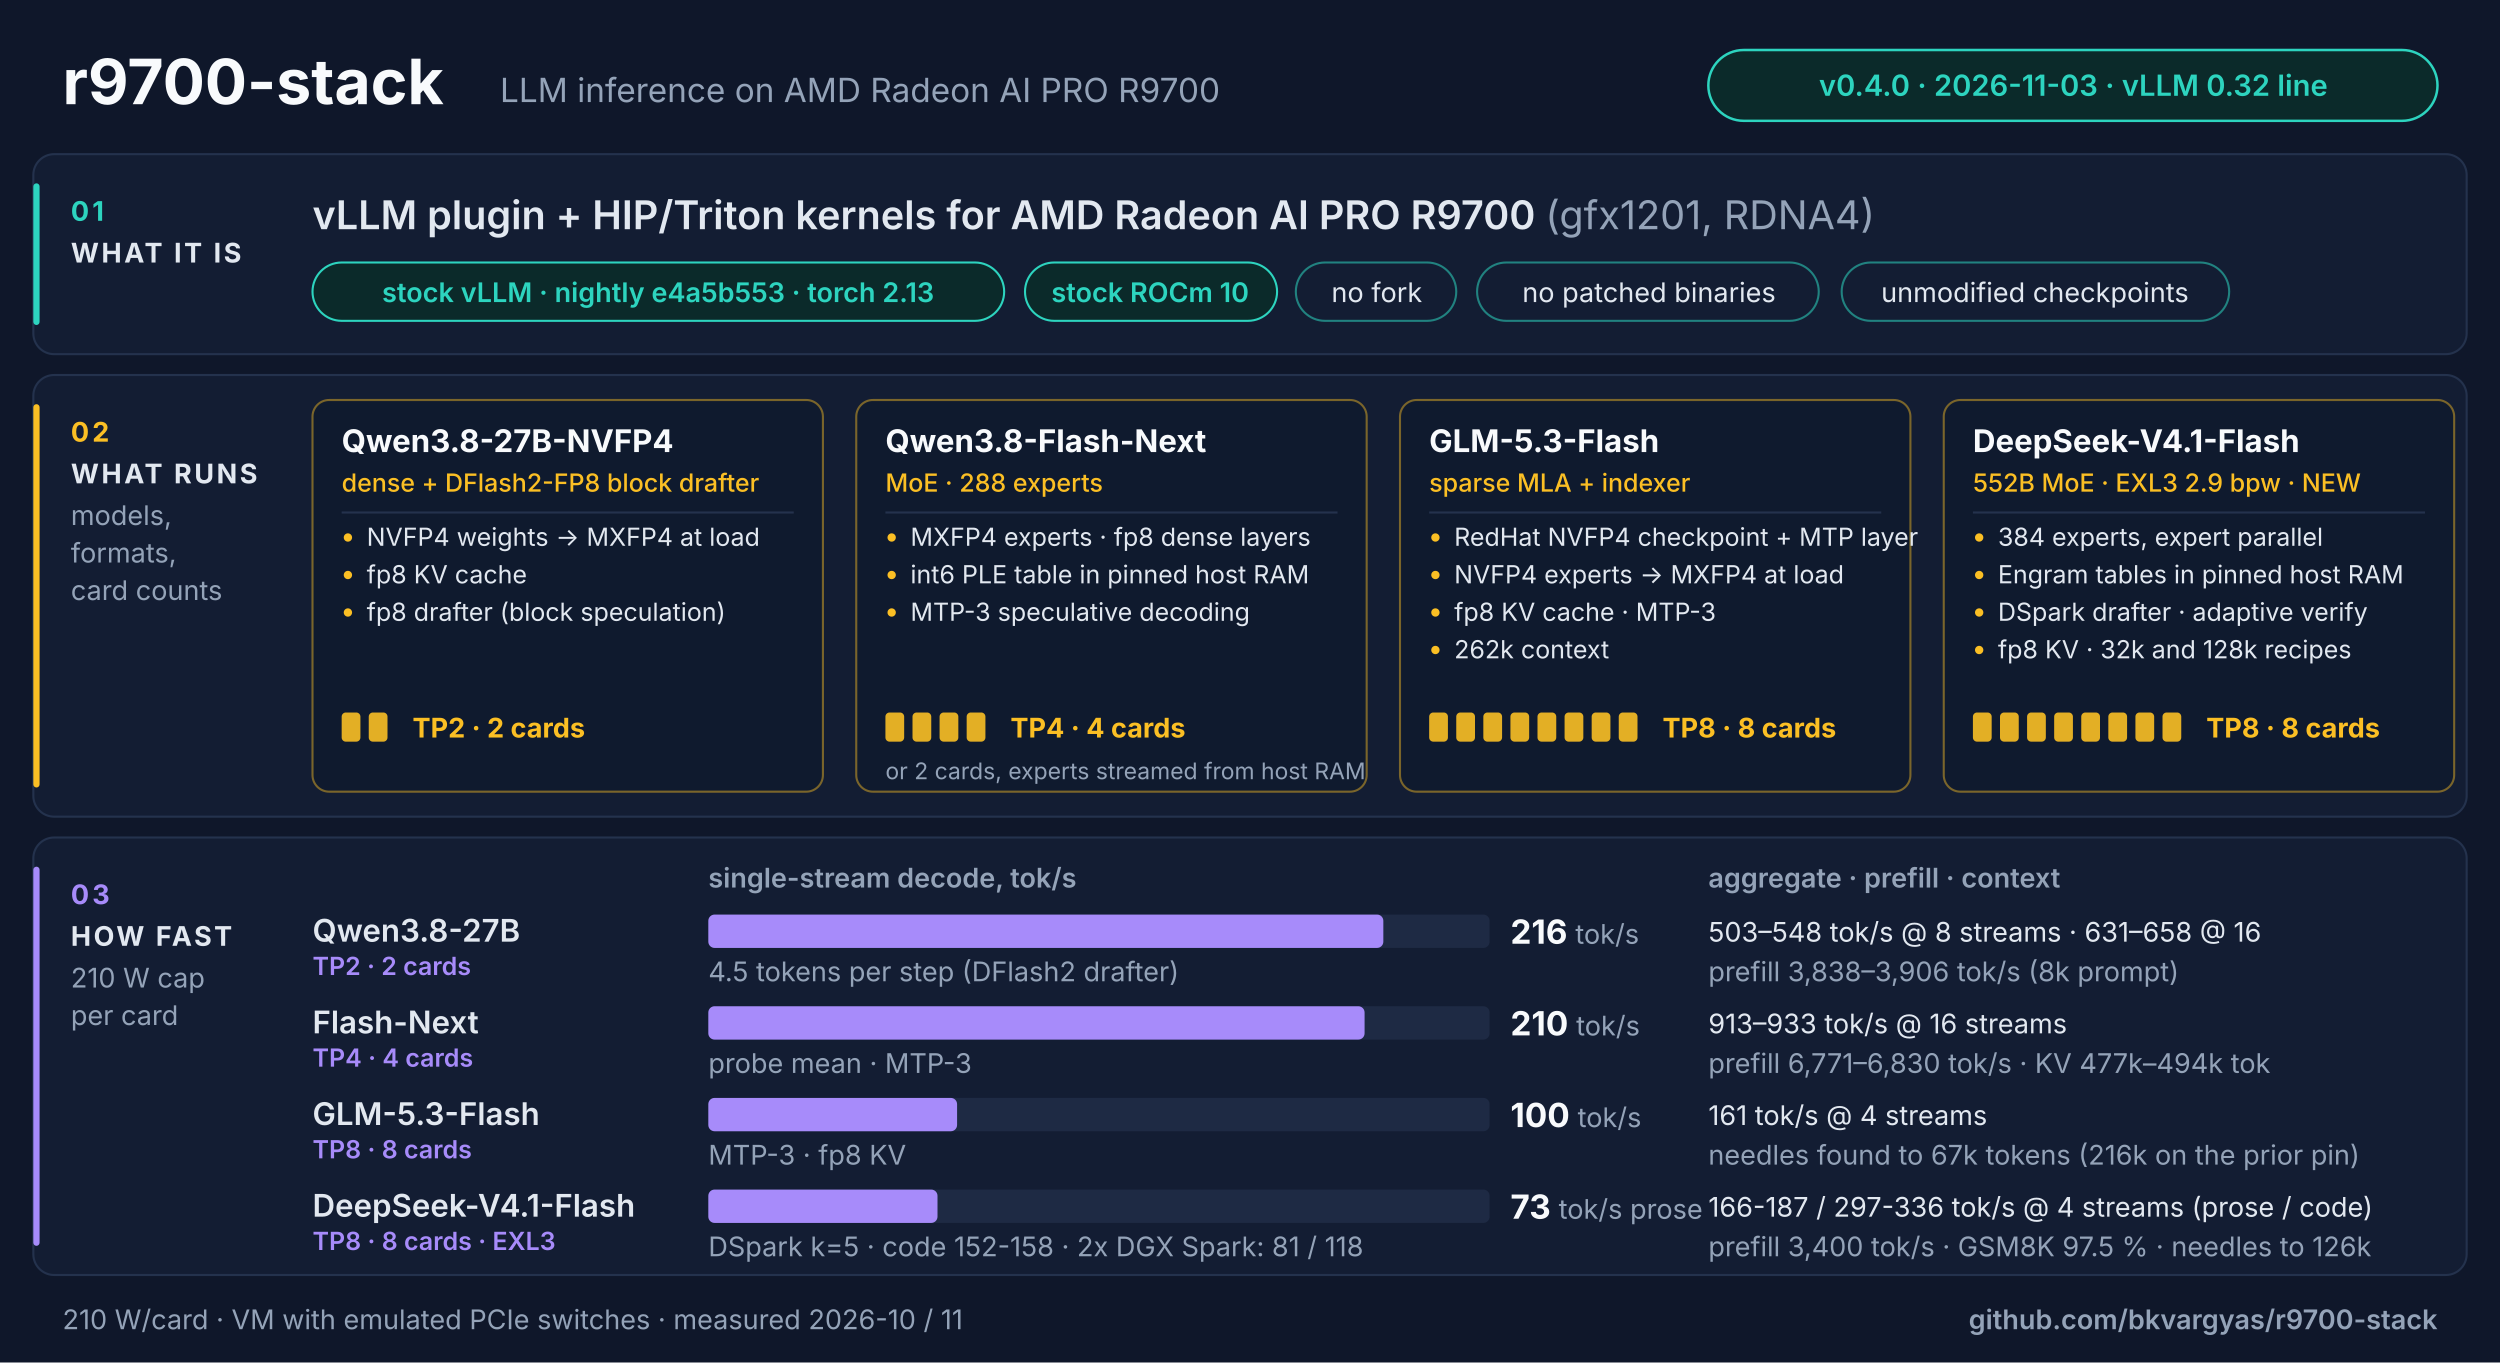
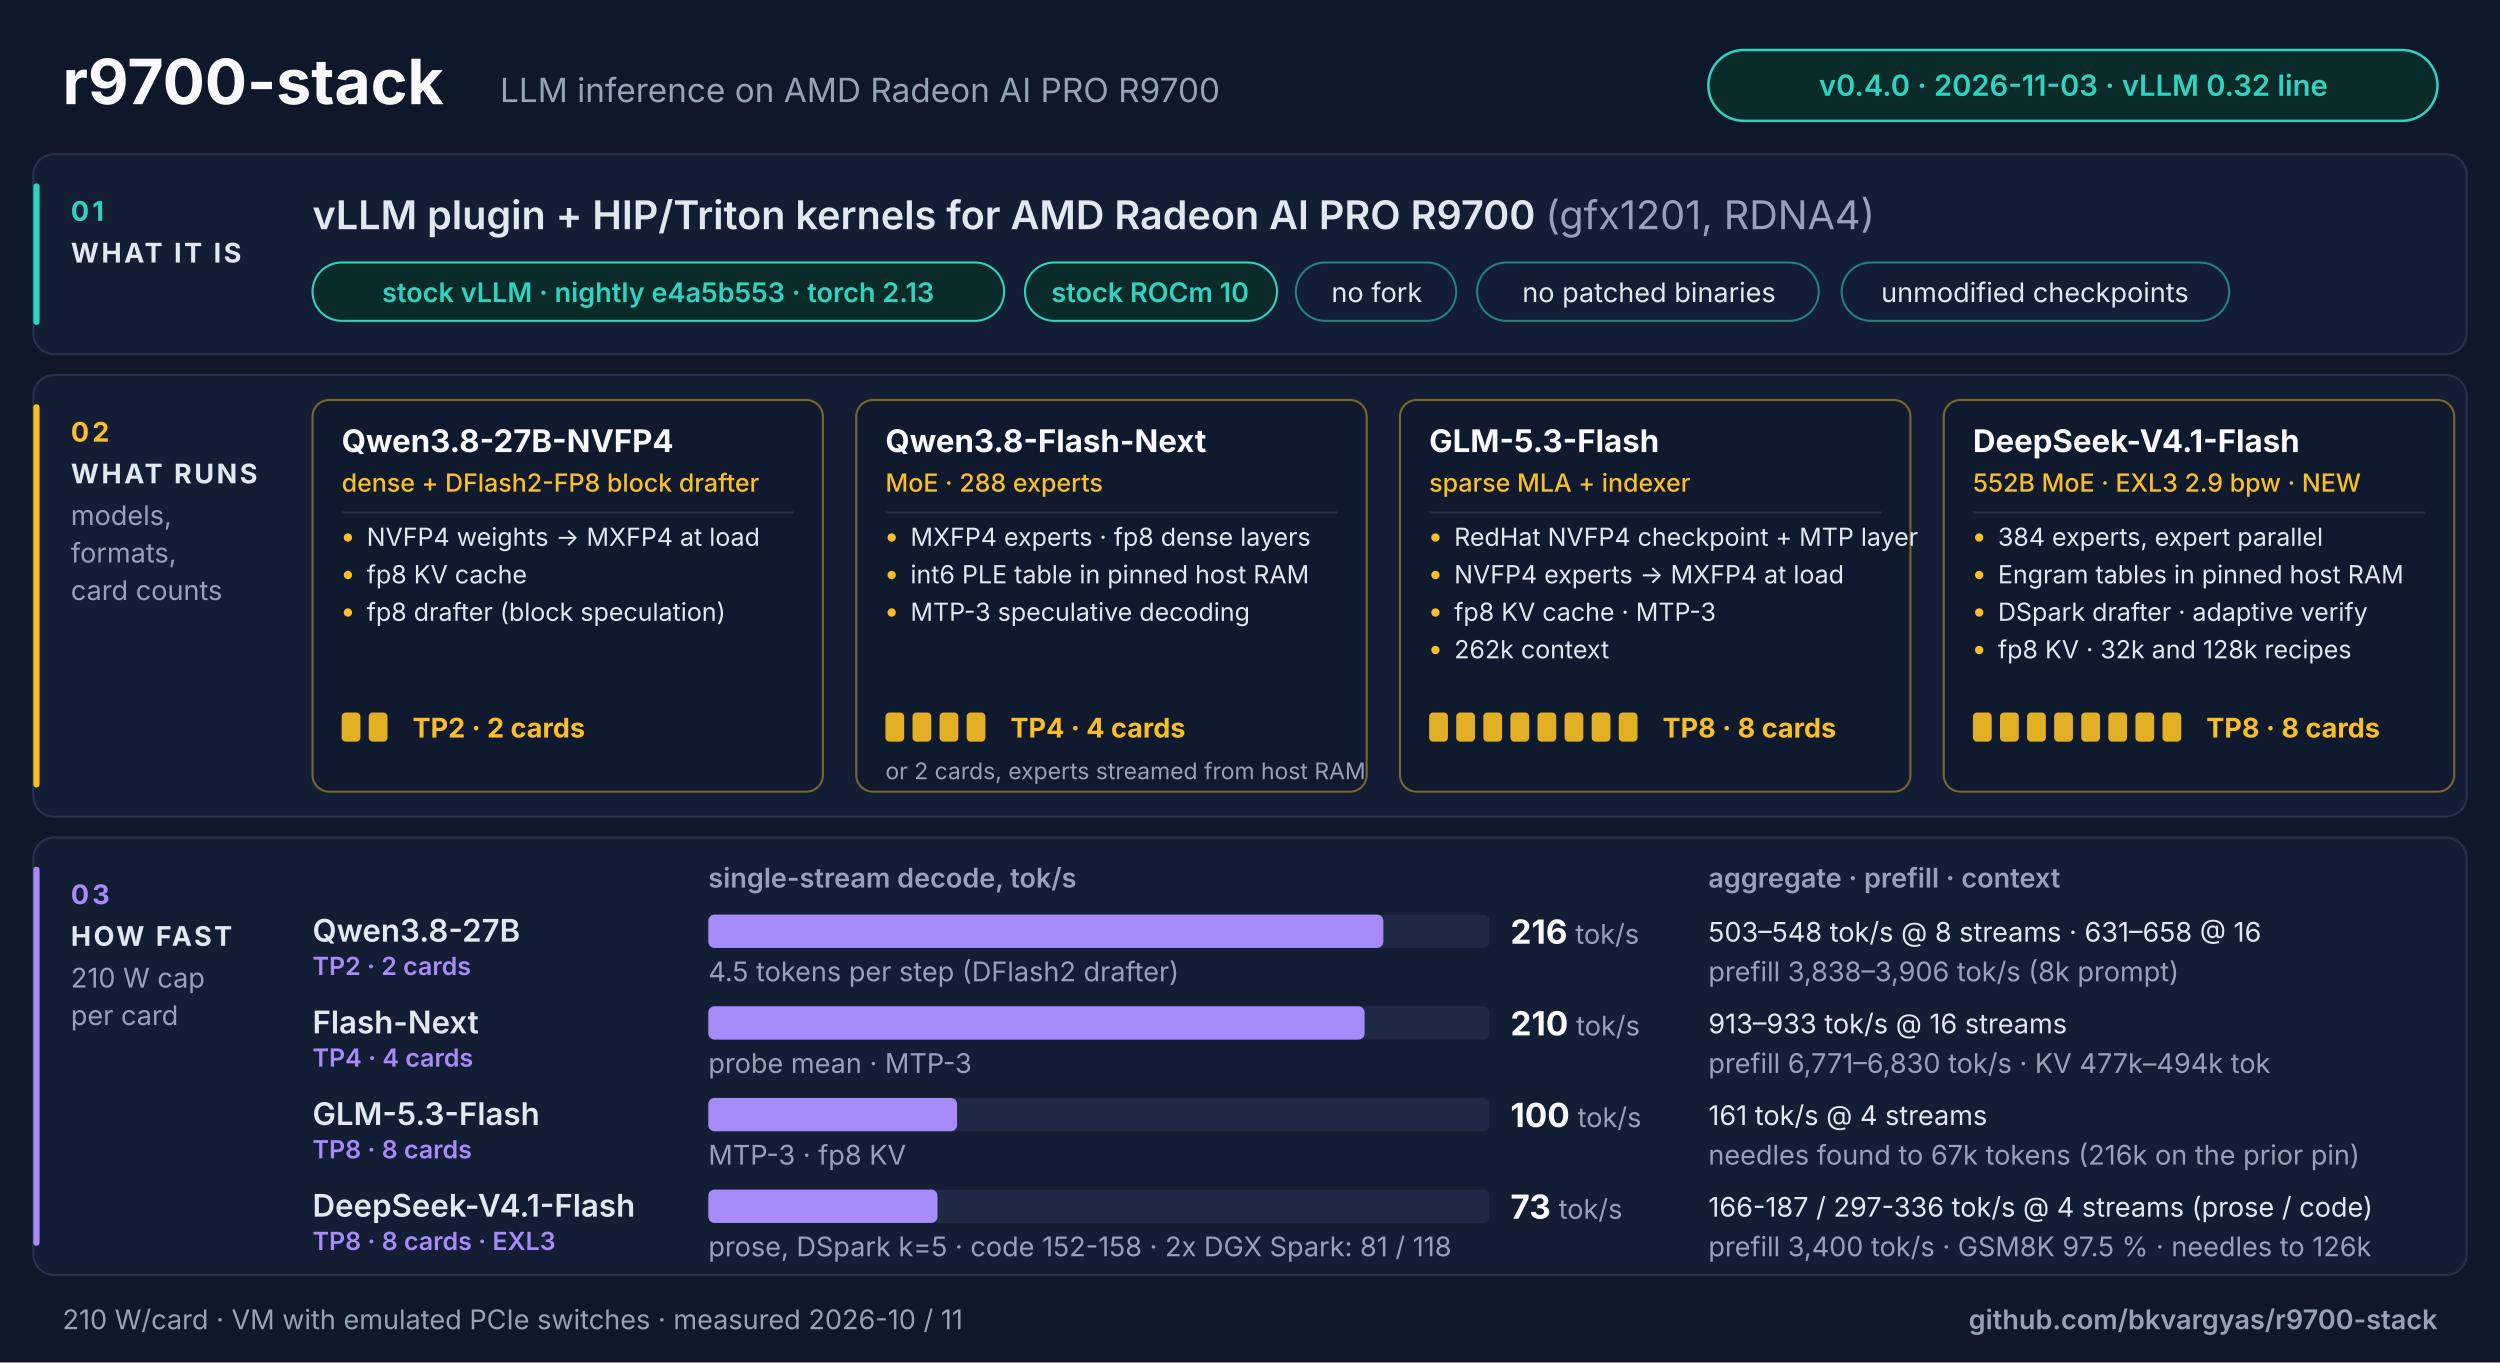
<svg xmlns="http://www.w3.org/2000/svg" width="1200" height="654" viewBox="0 0 1200 654" font-family="Inter, Segoe UI, Helvetica, Arial, sans-serif" role="img" aria-label="r9700-stack v0.4.0 overview">
  <rect width="1200" height="654" fill="#0f172a" />
  <text x="30" y="50" font-size="30" fill="#f8fafc" font-weight="700" text-anchor="start">r9700-stack</text>
  <text x="240" y="49" font-size="16" fill="#94a3b8" font-weight="400" text-anchor="start">LLM inference on AMD Radeon AI PRO R9700</text>
  <rect x="820" y="24" width="350" height="34" rx="17" fill="#0b2a2a" stroke="#2dd4bf" stroke-width="1.2" />
  <text x="995.2" y="46" font-size="14" fill="#2dd4bf" font-weight="600" text-anchor="middle">v0.4.0  ·  2026-11-03  ·  vLLM 0.32 line</text>
  <rect x="16" y="74" width="1168" height="96" rx="10" fill="#131d33" stroke="#24324d" stroke-width="1" />
  <rect x="16" y="88" width="3" height="68" rx="1.5" fill="#2dd4bf" />
  <text x="34" y="106" font-size="13" fill="#2dd4bf" font-weight="700" text-anchor="start" letter-spacing="1.5">01</text>
  <text x="34" y="126" font-size="13" fill="#e2e8f0" font-weight="700" text-anchor="start" letter-spacing="1.2">WHAT IT IS</text>
  <text x="150" y="110" font-size="19" fill="#e2e8f0" font-weight="600">vLLM plugin + HIP/Triton kernels for AMD Radeon AI PRO R9700 <tspan fill="#94a3b8" font-weight="400">(gfx1201, RDNA4)</tspan>
  </text>
  <rect x="150" y="126" width="332" height="28" rx="14" fill="#0b2a2a" stroke="#2dd4bf" stroke-opacity="1" stroke-width="1" />
  <text x="315.88" y="145" font-size="13" fill="#2dd4bf" font-weight="600" text-anchor="middle">stock vLLM · nightly e4a5b553 · torch 2.13</text>
  <rect x="492" y="126" width="121" height="28" rx="14" fill="#0b2a2a" stroke="#2dd4bf" stroke-opacity="1" stroke-width="1" />
  <text x="552.08" y="145" font-size="13" fill="#2dd4bf" font-weight="600" text-anchor="middle">stock ROCm 10</text>
  <rect x="622" y="126" width="77" height="28" rx="14" fill="none" stroke="#2dd4bf" stroke-opacity="0.55" stroke-width="1" />
  <text x="660.88" y="145" font-size="13" fill="#e2e8f0" font-weight="400" text-anchor="middle">no fork</text>
  <rect x="709" y="126" width="164" height="28" rx="14" fill="none" stroke="#2dd4bf" stroke-opacity="0.55" stroke-width="1" />
  <text x="791.52" y="145" font-size="13" fill="#e2e8f0" font-weight="400" text-anchor="middle">no patched binaries</text>
  <rect x="884" y="126" width="186" height="28" rx="14" fill="none" stroke="#2dd4bf" stroke-opacity="0.55" stroke-width="1" />
  <text x="976.76" y="145" font-size="13" fill="#e2e8f0" font-weight="400" text-anchor="middle">unmodified checkpoints</text>
  <rect x="16" y="180" width="1168" height="212" rx="10" fill="#131d33" stroke="#24324d" stroke-width="1" />
  <rect x="16" y="194" width="3" height="184" rx="1.5" fill="#fbbf24" />
  <text x="34" y="212" font-size="13" fill="#fbbf24" font-weight="700" text-anchor="start" letter-spacing="1.5">02</text>
  <text x="34" y="232" font-size="13" fill="#e2e8f0" font-weight="700" text-anchor="start" letter-spacing="1.2">WHAT RUNS</text>
  <text x="34" y="252" font-size="13" fill="#94a3b8" font-weight="400" text-anchor="start">models,</text>
  <text x="34" y="270" font-size="13" fill="#94a3b8" font-weight="400" text-anchor="start">formats,</text>
  <text x="34" y="288" font-size="13" fill="#94a3b8" font-weight="400" text-anchor="start">card counts</text>
  <rect x="150" y="192" width="245" height="188" rx="8" fill="#0f1a2e" stroke="#fbbf24" stroke-opacity="0.45" stroke-width="1" />
  <text x="164" y="217" font-size="15" fill="#f8fafc" font-weight="700">Qwen3.8-27B-NVFP4</text>
  <text x="164" y="236" font-size="12" fill="#fbbf24" font-weight="500">dense + DFlash2-FP8 block drafter</text>
  <line x1="164" y1="246" x2="381" y2="246" stroke="#24324d" stroke-width="1" />
  <circle cx="167" cy="258" r="2" fill="#fbbf24" />
  <text x="176" y="262" font-size="12" fill="#e2e8f0">NVFP4 weights → MXFP4 at load</text>
  <circle cx="167" cy="276" r="2" fill="#fbbf24" />
  <text x="176" y="280" font-size="12" fill="#e2e8f0">fp8 KV cache</text>
  <circle cx="167" cy="294" r="2" fill="#fbbf24" />
  <text x="176" y="298" font-size="12" fill="#e2e8f0">fp8 drafter (block speculation)</text>
  <rect x="164" y="342" width="9" height="14" rx="2" fill="#fbbf24" fill-opacity="0.9" />
  <rect x="177" y="342" width="9" height="14" rx="2" fill="#fbbf24" fill-opacity="0.9" />
  <text x="198" y="354" font-size="13" fill="#fbbf24" font-weight="700">TP2 · 2 cards</text>
  <rect x="411" y="192" width="245" height="188" rx="8" fill="#0f1a2e" stroke="#fbbf24" stroke-opacity="0.45" stroke-width="1" />
  <text x="425" y="217" font-size="15" fill="#f8fafc" font-weight="700">Qwen3.8-Flash-Next</text>
  <text x="425" y="236" font-size="12" fill="#fbbf24" font-weight="500">MoE · 288 experts</text>
  <line x1="425" y1="246" x2="642" y2="246" stroke="#24324d" stroke-width="1" />
  <circle cx="428" cy="258" r="2" fill="#fbbf24" />
  <text x="437" y="262" font-size="12" fill="#e2e8f0">MXFP4 experts · fp8 dense layers</text>
  <circle cx="428" cy="276" r="2" fill="#fbbf24" />
  <text x="437" y="280" font-size="12" fill="#e2e8f0">int6 PLE table in pinned host RAM</text>
  <circle cx="428" cy="294" r="2" fill="#fbbf24" />
  <text x="437" y="298" font-size="12" fill="#e2e8f0">MTP-3 speculative decoding</text>
  <rect x="425" y="342" width="9" height="14" rx="2" fill="#fbbf24" fill-opacity="0.9" />
  <rect x="438" y="342" width="9" height="14" rx="2" fill="#fbbf24" fill-opacity="0.9" />
  <rect x="451" y="342" width="9" height="14" rx="2" fill="#fbbf24" fill-opacity="0.9" />
  <rect x="464" y="342" width="9" height="14" rx="2" fill="#fbbf24" fill-opacity="0.9" />
  <text x="485" y="354" font-size="13" fill="#fbbf24" font-weight="700">TP4 · 4 cards</text>
  <text x="425" y="374" font-size="11" fill="#94a3b8">or 2 cards, experts streamed from host RAM</text>
  <rect x="672" y="192" width="245" height="188" rx="8" fill="#0f1a2e" stroke="#fbbf24" stroke-opacity="0.45" stroke-width="1" />
  <text x="686" y="217" font-size="15" fill="#f8fafc" font-weight="700">GLM-5.3-Flash</text>
  <text x="686" y="236" font-size="12" fill="#fbbf24" font-weight="500">sparse MLA + indexer</text>
  <line x1="686" y1="246" x2="903" y2="246" stroke="#24324d" stroke-width="1" />
  <circle cx="689" cy="258" r="2" fill="#fbbf24" />
  <text x="698" y="262" font-size="12" fill="#e2e8f0">RedHat NVFP4 checkpoint + MTP layer</text>
  <circle cx="689" cy="276" r="2" fill="#fbbf24" />
  <text x="698" y="280" font-size="12" fill="#e2e8f0">NVFP4 experts → MXFP4 at load</text>
  <circle cx="689" cy="294" r="2" fill="#fbbf24" />
  <text x="698" y="298" font-size="12" fill="#e2e8f0">fp8 KV cache · MTP-3</text>
  <circle cx="689" cy="312" r="2" fill="#fbbf24" />
  <text x="698" y="316" font-size="12" fill="#e2e8f0">262k context</text>
  <rect x="686" y="342" width="9" height="14" rx="2" fill="#fbbf24" fill-opacity="0.9" />
  <rect x="699" y="342" width="9" height="14" rx="2" fill="#fbbf24" fill-opacity="0.9" />
  <rect x="712" y="342" width="9" height="14" rx="2" fill="#fbbf24" fill-opacity="0.9" />
  <rect x="725" y="342" width="9" height="14" rx="2" fill="#fbbf24" fill-opacity="0.9" />
  <rect x="738" y="342" width="9" height="14" rx="2" fill="#fbbf24" fill-opacity="0.9" />
  <rect x="751" y="342" width="9" height="14" rx="2" fill="#fbbf24" fill-opacity="0.9" />
  <rect x="764" y="342" width="9" height="14" rx="2" fill="#fbbf24" fill-opacity="0.9" />
  <rect x="777" y="342" width="9" height="14" rx="2" fill="#fbbf24" fill-opacity="0.9" />
  <text x="798" y="354" font-size="13" fill="#fbbf24" font-weight="700">TP8 · 8 cards</text>
  <rect x="933" y="192" width="245" height="188" rx="8" fill="#0f1a2e" stroke="#fbbf24" stroke-opacity="0.45" stroke-width="1" />
  <text x="947" y="217" font-size="15" fill="#f8fafc" font-weight="700">DeepSeek-V4.1-Flash</text>
  <text x="947" y="236" font-size="12" fill="#fbbf24" font-weight="500">552B MoE · EXL3 2.9 bpw · NEW</text>
  <line x1="947" y1="246" x2="1164" y2="246" stroke="#24324d" stroke-width="1" />
  <circle cx="950" cy="258" r="2" fill="#fbbf24" />
  <text x="959" y="262" font-size="12" fill="#e2e8f0">384 experts, expert parallel</text>
  <circle cx="950" cy="276" r="2" fill="#fbbf24" />
  <text x="959" y="280" font-size="12" fill="#e2e8f0">Engram tables in pinned host RAM</text>
  <circle cx="950" cy="294" r="2" fill="#fbbf24" />
  <text x="959" y="298" font-size="12" fill="#e2e8f0">DSpark drafter · adaptive verify</text>
  <circle cx="950" cy="312" r="2" fill="#fbbf24" />
  <text x="959" y="316" font-size="12" fill="#e2e8f0">fp8 KV · 32k and 128k recipes</text>
  <rect x="947" y="342" width="9" height="14" rx="2" fill="#fbbf24" fill-opacity="0.9" />
  <rect x="960" y="342" width="9" height="14" rx="2" fill="#fbbf24" fill-opacity="0.9" />
  <rect x="973" y="342" width="9" height="14" rx="2" fill="#fbbf24" fill-opacity="0.9" />
  <rect x="986" y="342" width="9" height="14" rx="2" fill="#fbbf24" fill-opacity="0.9" />
  <rect x="999" y="342" width="9" height="14" rx="2" fill="#fbbf24" fill-opacity="0.9" />
  <rect x="1012" y="342" width="9" height="14" rx="2" fill="#fbbf24" fill-opacity="0.9" />
  <rect x="1025" y="342" width="9" height="14" rx="2" fill="#fbbf24" fill-opacity="0.9" />
  <rect x="1038" y="342" width="9" height="14" rx="2" fill="#fbbf24" fill-opacity="0.9" />
  <text x="1059" y="354" font-size="13" fill="#fbbf24" font-weight="700">TP8 · 8 cards</text>
  <rect x="16" y="402" width="1168" height="210" rx="10" fill="#131d33" stroke="#24324d" stroke-width="1" />
  <rect x="16" y="416" width="3" height="182" rx="1.5" fill="#a78bfa" />
  <text x="34" y="434" font-size="13" fill="#a78bfa" font-weight="700" text-anchor="start" letter-spacing="1.5">03</text>
  <text x="34" y="454" font-size="13" fill="#e2e8f0" font-weight="700" text-anchor="start" letter-spacing="1.2">HOW FAST</text>
  <text x="34" y="474" font-size="13" fill="#94a3b8" font-weight="400" text-anchor="start">210 W cap</text>
  <text x="34" y="492" font-size="13" fill="#94a3b8" font-weight="400" text-anchor="start">per card</text>
  <text x="340" y="426" font-size="13" fill="#94a3b8" font-weight="600" text-anchor="start">single-stream decode, tok/s</text>
  <text x="820" y="426" font-size="13" fill="#94a3b8" font-weight="600" text-anchor="start">aggregate · prefill · context</text>
  <text x="150" y="452" font-size="15" fill="#e2e8f0" font-weight="600" text-anchor="start">Qwen3.8-27B</text>
  <text x="150" y="468" font-size="12" fill="#a78bfa" font-weight="600" text-anchor="start">TP2 · 2 cards</text>
  <rect x="340" y="439" width="375" height="16" rx="3" fill="#1e2a44" />
  <rect x="340" y="439" width="324.0" height="16" rx="3" fill="#a78bfa" />
  <text x="725.0" y="453" font-size="16" fill="#f8fafc" font-weight="700">216 <tspan font-size="13" fill="#94a3b8" font-weight="400">tok/s</tspan>
  </text>
  <text x="340" y="471" font-size="13" fill="#94a3b8" font-weight="400" text-anchor="start">4.5 tokens per step (DFlash2 drafter)</text>
  <text x="820" y="452" font-size="13" fill="#e2e8f0" font-weight="400" text-anchor="start">503–548 tok/s @ 8 streams · 631–658 @ 16</text>
  <text x="820" y="471" font-size="13" fill="#94a3b8" font-weight="400" text-anchor="start">prefill 3,838–3,906 tok/s (8k prompt)</text>
  <text x="150" y="496" font-size="15" fill="#e2e8f0" font-weight="600" text-anchor="start">Flash-Next</text>
  <text x="150" y="512" font-size="12" fill="#a78bfa" font-weight="600" text-anchor="start">TP4 · 4 cards</text>
  <rect x="340" y="483" width="375" height="16" rx="3" fill="#1e2a44" />
  <rect x="340" y="483" width="315.0" height="16" rx="3" fill="#a78bfa" />
  <text x="725.0" y="497" font-size="16" fill="#f8fafc" font-weight="700">210 <tspan font-size="13" fill="#94a3b8" font-weight="400">tok/s</tspan>
  </text>
  <text x="340" y="515" font-size="13" fill="#94a3b8" font-weight="400" text-anchor="start">probe mean · MTP-3</text>
  <text x="820" y="496" font-size="13" fill="#e2e8f0" font-weight="400" text-anchor="start">913–933 tok/s @ 16 streams</text>
  <text x="820" y="515" font-size="13" fill="#94a3b8" font-weight="400" text-anchor="start">prefill 6,771–6,830 tok/s · KV 477k–494k tok</text>
  <text x="150" y="540" font-size="15" fill="#e2e8f0" font-weight="600" text-anchor="start">GLM-5.3-Flash</text>
  <text x="150" y="556" font-size="12" fill="#a78bfa" font-weight="600" text-anchor="start">TP8 · 8 cards</text>
  <rect x="340" y="527" width="375" height="16" rx="3" fill="#1e2a44" />
  <rect x="340" y="527" width="119.4" height="16" rx="3" fill="#a78bfa" />
  <text x="725.0" y="541" font-size="16" fill="#f8fafc" font-weight="700">100 <tspan font-size="13" fill="#94a3b8" font-weight="400">tok/s</tspan>
  </text>
  <text x="340" y="559" font-size="13" fill="#94a3b8" font-weight="400" text-anchor="start">MTP-3 · fp8 KV</text>
  <text x="820" y="540" font-size="13" fill="#e2e8f0" font-weight="400" text-anchor="start">161 tok/s @ 4 streams</text>
  <text x="820" y="559" font-size="13" fill="#94a3b8" font-weight="400" text-anchor="start">needles found to 67k tokens (216k on the prior pin)</text>
  <text x="150" y="584" font-size="15" fill="#e2e8f0" font-weight="600" text-anchor="start">DeepSeek-V4.1-Flash</text>
  <text x="150" y="600" font-size="12" fill="#a78bfa" font-weight="600" text-anchor="start">TP8 · 8 cards · EXL3</text>
  <rect x="340" y="571" width="375" height="16" rx="3" fill="#1e2a44" />
  <rect x="340" y="571" width="110.0" height="16" rx="3" fill="#a78bfa" />
-   <text x="725.0" y="585" font-size="16" fill="#f8fafc" font-weight="700">73 <tspan font-size="13" fill="#94a3b8" font-weight="400">tok/s prose</tspan>
+   <text x="725.0" y="585" font-size="16" fill="#f8fafc" font-weight="700">73 <tspan font-size="13" fill="#94a3b8" font-weight="400">tok/s</tspan>
  </text>
-   <text x="340" y="603" font-size="13" fill="#94a3b8" font-weight="400" text-anchor="start">DSpark k=5 · code 152-158 · 2x DGX Spark: 81 / 118</text>
+   <text x="340" y="603" font-size="13" fill="#94a3b8" font-weight="400" text-anchor="start">prose, DSpark k=5 · code 152-158 · 2x DGX Spark: 81 / 118</text>
  <text x="820" y="584" font-size="13" fill="#e2e8f0" font-weight="400" text-anchor="start">166-187 / 297-336 tok/s @ 4 streams (prose / code)</text>
  <text x="820" y="603" font-size="13" fill="#94a3b8" font-weight="400" text-anchor="start">prefill 3,400 tok/s · GSM8K 97.5 % · needles to 126k</text>
  <text x="30" y="638" font-size="13" fill="#94a3b8" font-weight="400" text-anchor="start">210 W/card · VM with emulated PCIe switches · measured 2026-10 / 11</text>
  <text x="1170" y="638" font-size="13" fill="#94a3b8" font-weight="600" text-anchor="end">github.com/bkvargyas/r9700-stack</text>
</svg>
